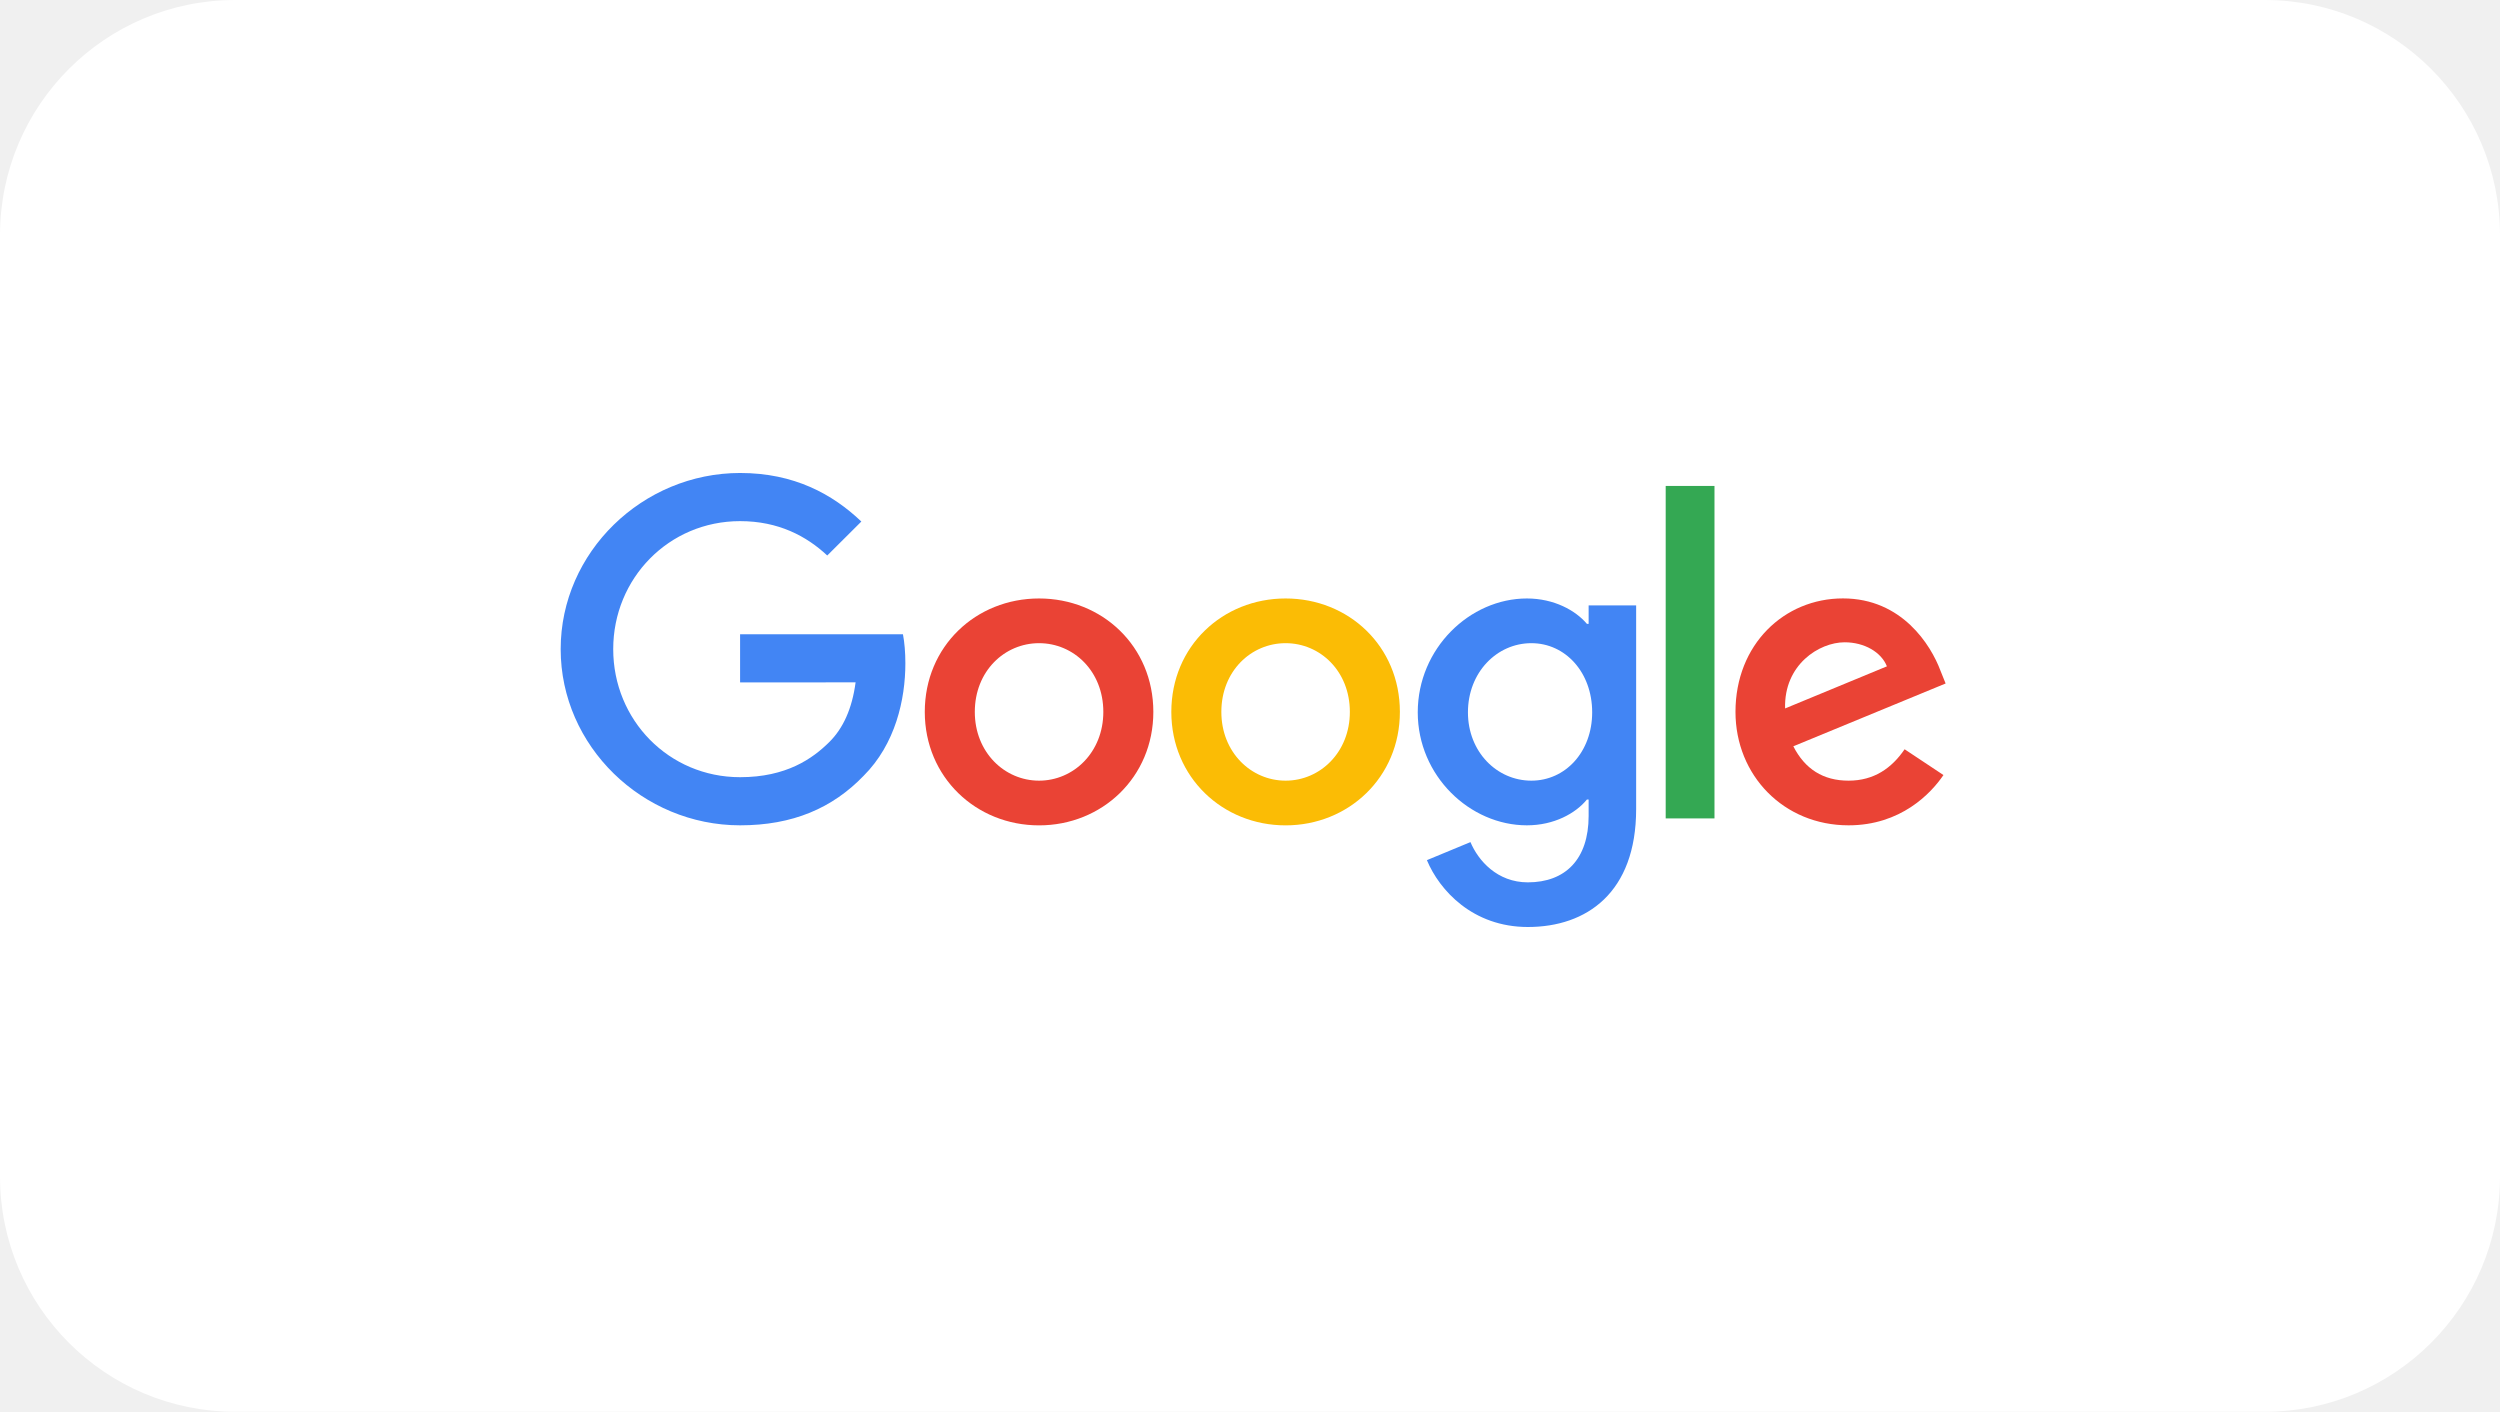
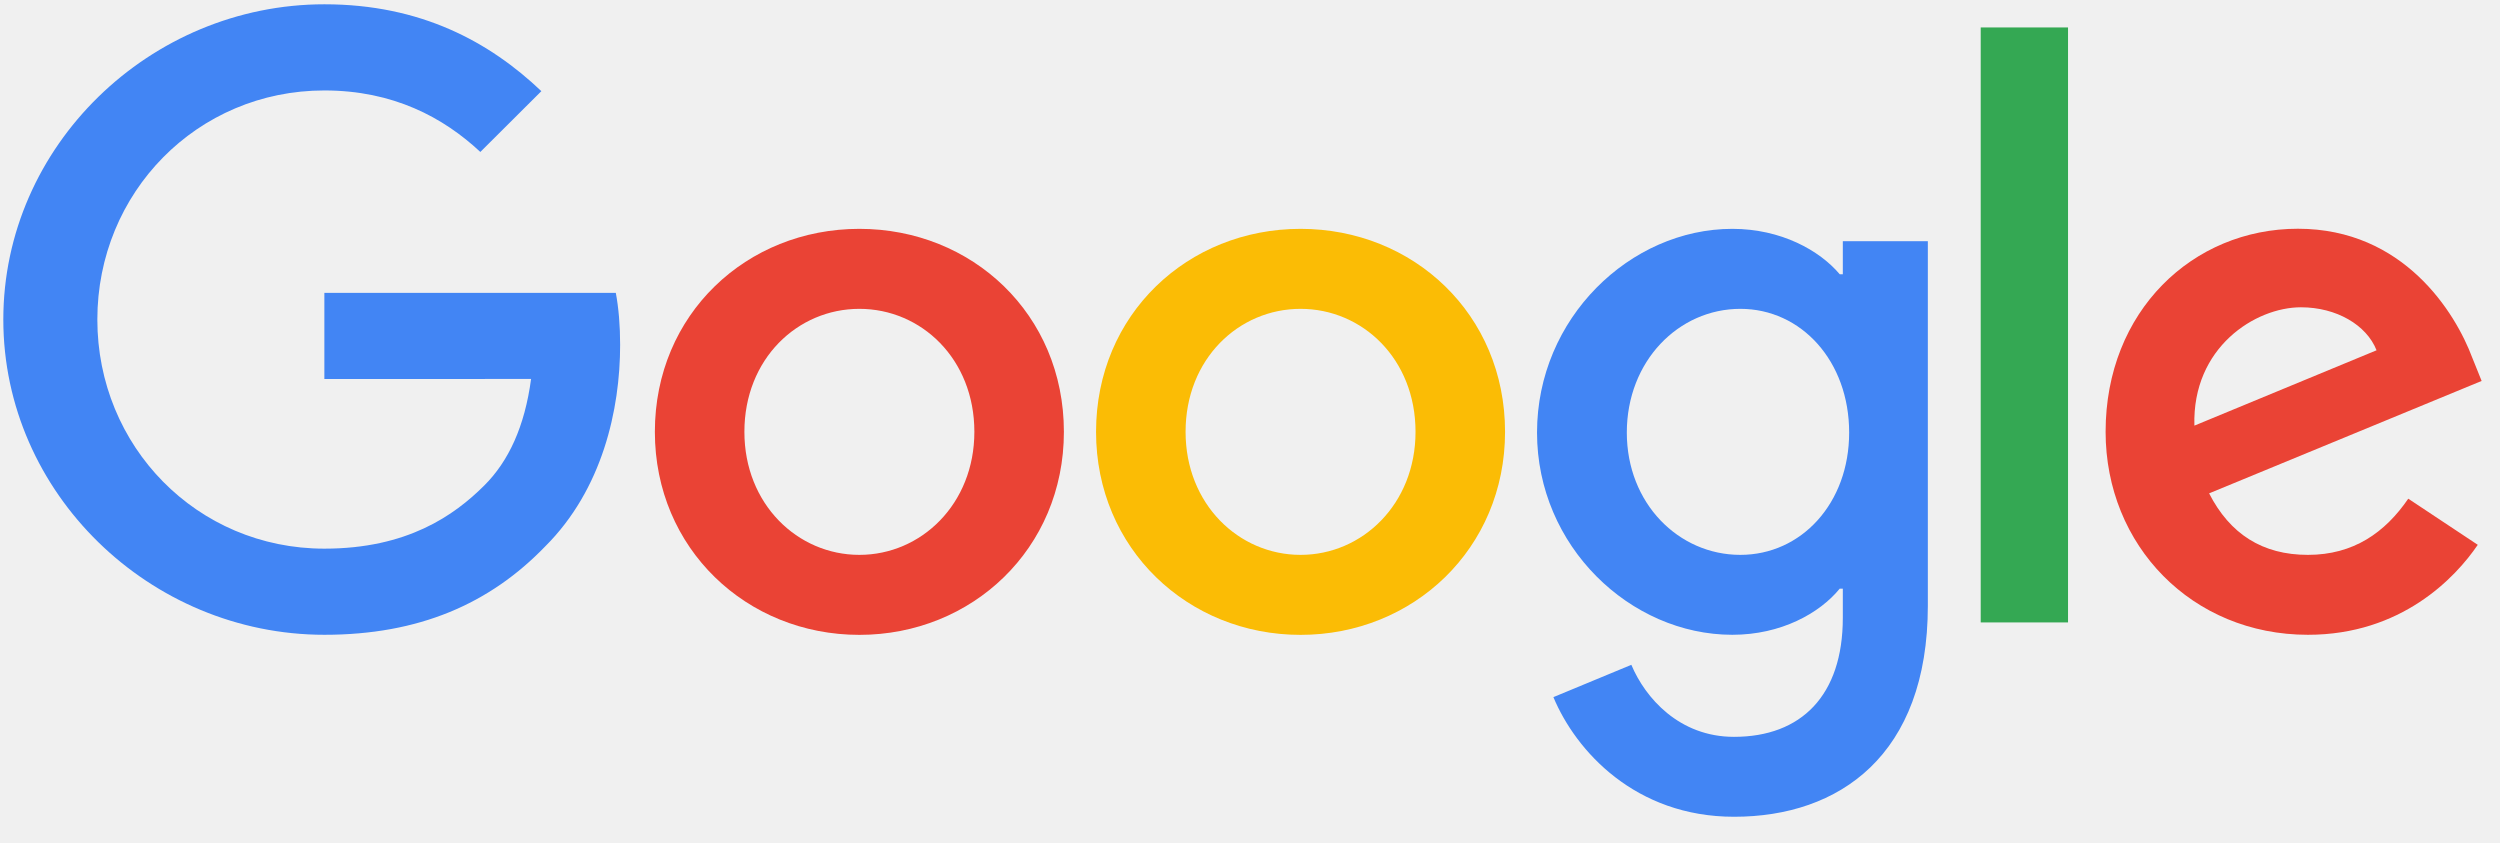
- <svg xmlns="http://www.w3.org/2000/svg" width="170" height="96" viewBox="0 0 170 96" fill="none">
-   <rect width="170" height="96" rx="16" fill="white" />
-   <g clip-path="url(#clip0_8_193)">
-     <path d="M78.427 48.41C78.427 52.852 74.938 56.125 70.656 56.125C66.374 56.125 62.885 52.852 62.885 48.41C62.885 43.937 66.374 40.696 70.656 40.696C74.938 40.696 78.427 43.937 78.427 48.41ZM75.026 48.41C75.026 45.635 73.004 43.736 70.656 43.736C68.309 43.736 66.287 45.635 66.287 48.41C66.287 51.158 68.309 53.085 70.656 53.085C73.004 53.085 75.026 51.155 75.026 48.41Z" fill="#EA4335" />
-     <path d="M95.192 48.41C95.192 52.852 91.703 56.125 87.421 56.125C83.139 56.125 79.65 52.852 79.65 48.41C79.65 43.941 83.139 40.696 87.421 40.696C91.703 40.696 95.192 43.937 95.192 48.41ZM91.79 48.41C91.79 45.635 89.768 43.736 87.421 43.736C85.074 43.736 83.052 45.635 83.052 48.41C83.052 51.158 85.074 53.085 87.421 53.085C89.768 53.085 91.79 51.155 91.79 48.41Z" fill="#FBBC05" />
-     <path d="M111.258 41.162V55.012C111.258 60.71 107.884 63.036 103.895 63.036C100.141 63.036 97.881 60.536 97.029 58.49L99.991 57.263C100.518 58.518 101.81 60 103.892 60C106.445 60 108.027 58.431 108.027 55.478V54.369H107.909C107.147 55.304 105.68 56.122 103.829 56.122C99.956 56.122 96.407 52.762 96.407 48.438C96.407 44.084 99.956 40.696 103.829 40.696C105.677 40.696 107.144 41.513 107.909 42.421H108.027V41.165H111.258V41.162ZM108.268 48.438C108.268 45.722 106.449 43.736 104.133 43.736C101.786 43.736 99.82 45.722 99.82 48.438C99.82 51.127 101.786 53.085 104.133 53.085C106.449 53.085 108.268 51.127 108.268 48.438Z" fill="#4285F4" />
-     <path d="M116.585 33.044V55.652H113.267V33.044H116.585Z" fill="#34A853" />
-     <path d="M129.514 50.95L132.155 52.703C131.303 53.958 129.249 56.122 125.701 56.122C121.3 56.122 118.013 52.734 118.013 48.407C118.013 43.819 121.328 40.692 125.32 40.692C129.34 40.692 131.306 43.878 131.949 45.6L132.302 46.477L121.946 50.748C122.739 52.296 123.972 53.085 125.701 53.085C127.433 53.085 128.634 52.236 129.514 50.95ZM121.387 48.174L128.31 45.311C127.929 44.348 126.783 43.676 125.435 43.676C123.706 43.676 121.3 45.197 121.387 48.174V48.174Z" fill="#EA4335" />
-     <path d="M50.326 46.404V43.13H61.401C61.509 43.701 61.565 44.376 61.565 45.106C61.565 47.562 60.891 50.598 58.719 52.762C56.606 54.953 53.906 56.122 50.329 56.122C43.7 56.122 38.126 50.744 38.126 44.143C38.126 37.541 43.7 32.163 50.329 32.163C53.997 32.163 56.609 33.596 58.572 35.464L56.253 37.774C54.845 36.459 52.938 35.437 50.326 35.437C45.485 35.437 41.699 39.322 41.699 44.143C41.699 48.964 45.485 52.849 50.326 52.849C53.466 52.849 55.254 51.593 56.4 50.452C57.329 49.527 57.94 48.205 58.181 46.4L50.326 46.404V46.404Z" fill="#4285F4" />
+ <svg xmlns="http://www.w3.org/2000/svg" width="95" height="32" viewBox="0 0 95 32" fill="none">
+   <g clip-path="url(#clip0_8_195)">
+     <path d="M40.428 16.41C40.428 20.852 36.938 24.125 32.656 24.125C28.374 24.125 24.885 20.852 24.885 16.41C24.885 11.937 28.374 8.696 32.656 8.696C36.938 8.696 40.428 11.937 40.428 16.41ZM37.026 16.41C37.026 13.635 35.004 11.736 32.656 11.736C30.309 11.736 28.287 13.635 28.287 16.41C28.287 19.158 30.309 21.085 32.656 21.085C35.004 21.085 37.026 19.155 37.026 16.41Z" fill="#EA4335" />
+     <path d="M57.192 16.41C57.192 20.852 53.703 24.125 49.421 24.125C45.139 24.125 41.65 20.852 41.65 16.41C41.65 11.941 45.139 8.696 49.421 8.696C53.703 8.696 57.192 11.937 57.192 16.41ZM53.79 16.41C53.79 13.635 51.768 11.736 49.421 11.736C47.074 11.736 45.052 13.635 45.052 16.41C45.052 19.158 47.074 21.085 49.421 21.085C51.768 21.085 53.79 19.155 53.79 16.41Z" fill="#FBBC05" />
+     <path d="M73.258 9.162V23.012C73.258 28.71 69.884 31.037 65.895 31.037C62.141 31.037 59.881 28.536 59.029 26.491L61.991 25.263C62.518 26.518 63.81 28 65.892 28C68.445 28 70.027 26.431 70.027 23.478V22.369H69.909C69.147 23.304 67.68 24.122 65.829 24.122C61.956 24.122 58.407 20.762 58.407 16.438C58.407 12.084 61.956 8.696 65.829 8.696C67.677 8.696 69.144 9.513 69.909 10.421H70.027V9.165H73.258V9.162ZM70.268 16.438C70.268 13.722 68.449 11.736 66.133 11.736C63.786 11.736 61.819 13.722 61.819 16.438C61.819 19.127 63.786 21.085 66.133 21.085C68.449 21.085 70.268 19.127 70.268 16.438Z" fill="#4285F4" />
+     <path d="M78.585 1.043V23.652H75.267V1.043H78.585Z" fill="#34A853" />
+     <path d="M91.514 18.95L94.155 20.703C93.303 21.958 91.249 24.122 87.701 24.122C83.3 24.122 80.013 20.734 80.013 16.407C80.013 11.819 83.328 8.692 87.32 8.692C91.34 8.692 93.306 11.878 93.949 13.6L94.302 14.476L83.946 18.748C84.739 20.296 85.972 21.085 87.701 21.085C89.433 21.085 90.634 20.236 91.514 18.95ZM83.387 16.174L90.309 13.311C89.929 12.348 88.783 11.677 87.435 11.677C85.706 11.677 83.3 13.197 83.387 16.174Z" fill="#EA4335" />
+     <path d="M12.326 14.403V11.13H23.401C23.509 11.701 23.565 12.376 23.565 13.106C23.565 15.562 22.891 18.598 20.719 20.762C18.606 22.953 15.906 24.122 12.329 24.122C5.7 24.122 0.126 18.744 0.126 12.143C0.126 5.541 5.7 0.163 12.329 0.163C15.997 0.163 18.609 1.597 20.572 3.464L18.253 5.774C16.845 4.459 14.938 3.437 12.326 3.437C7.485 3.437 3.699 7.322 3.699 12.143C3.699 16.963 7.485 20.849 12.326 20.849C15.466 20.849 17.254 19.593 18.399 18.452C19.329 17.527 19.94 16.205 20.181 14.4L12.326 14.403Z" fill="#4285F4" />
  </g>
  <defs>
-     <clipPath id="clip0_8_193">
-       <rect width="95" height="32" fill="white" transform="translate(38 32)" />
+     <clipPath id="clip0_8_195">
+       <rect width="95" height="32" fill="white" />
    </clipPath>
  </defs>
</svg>
